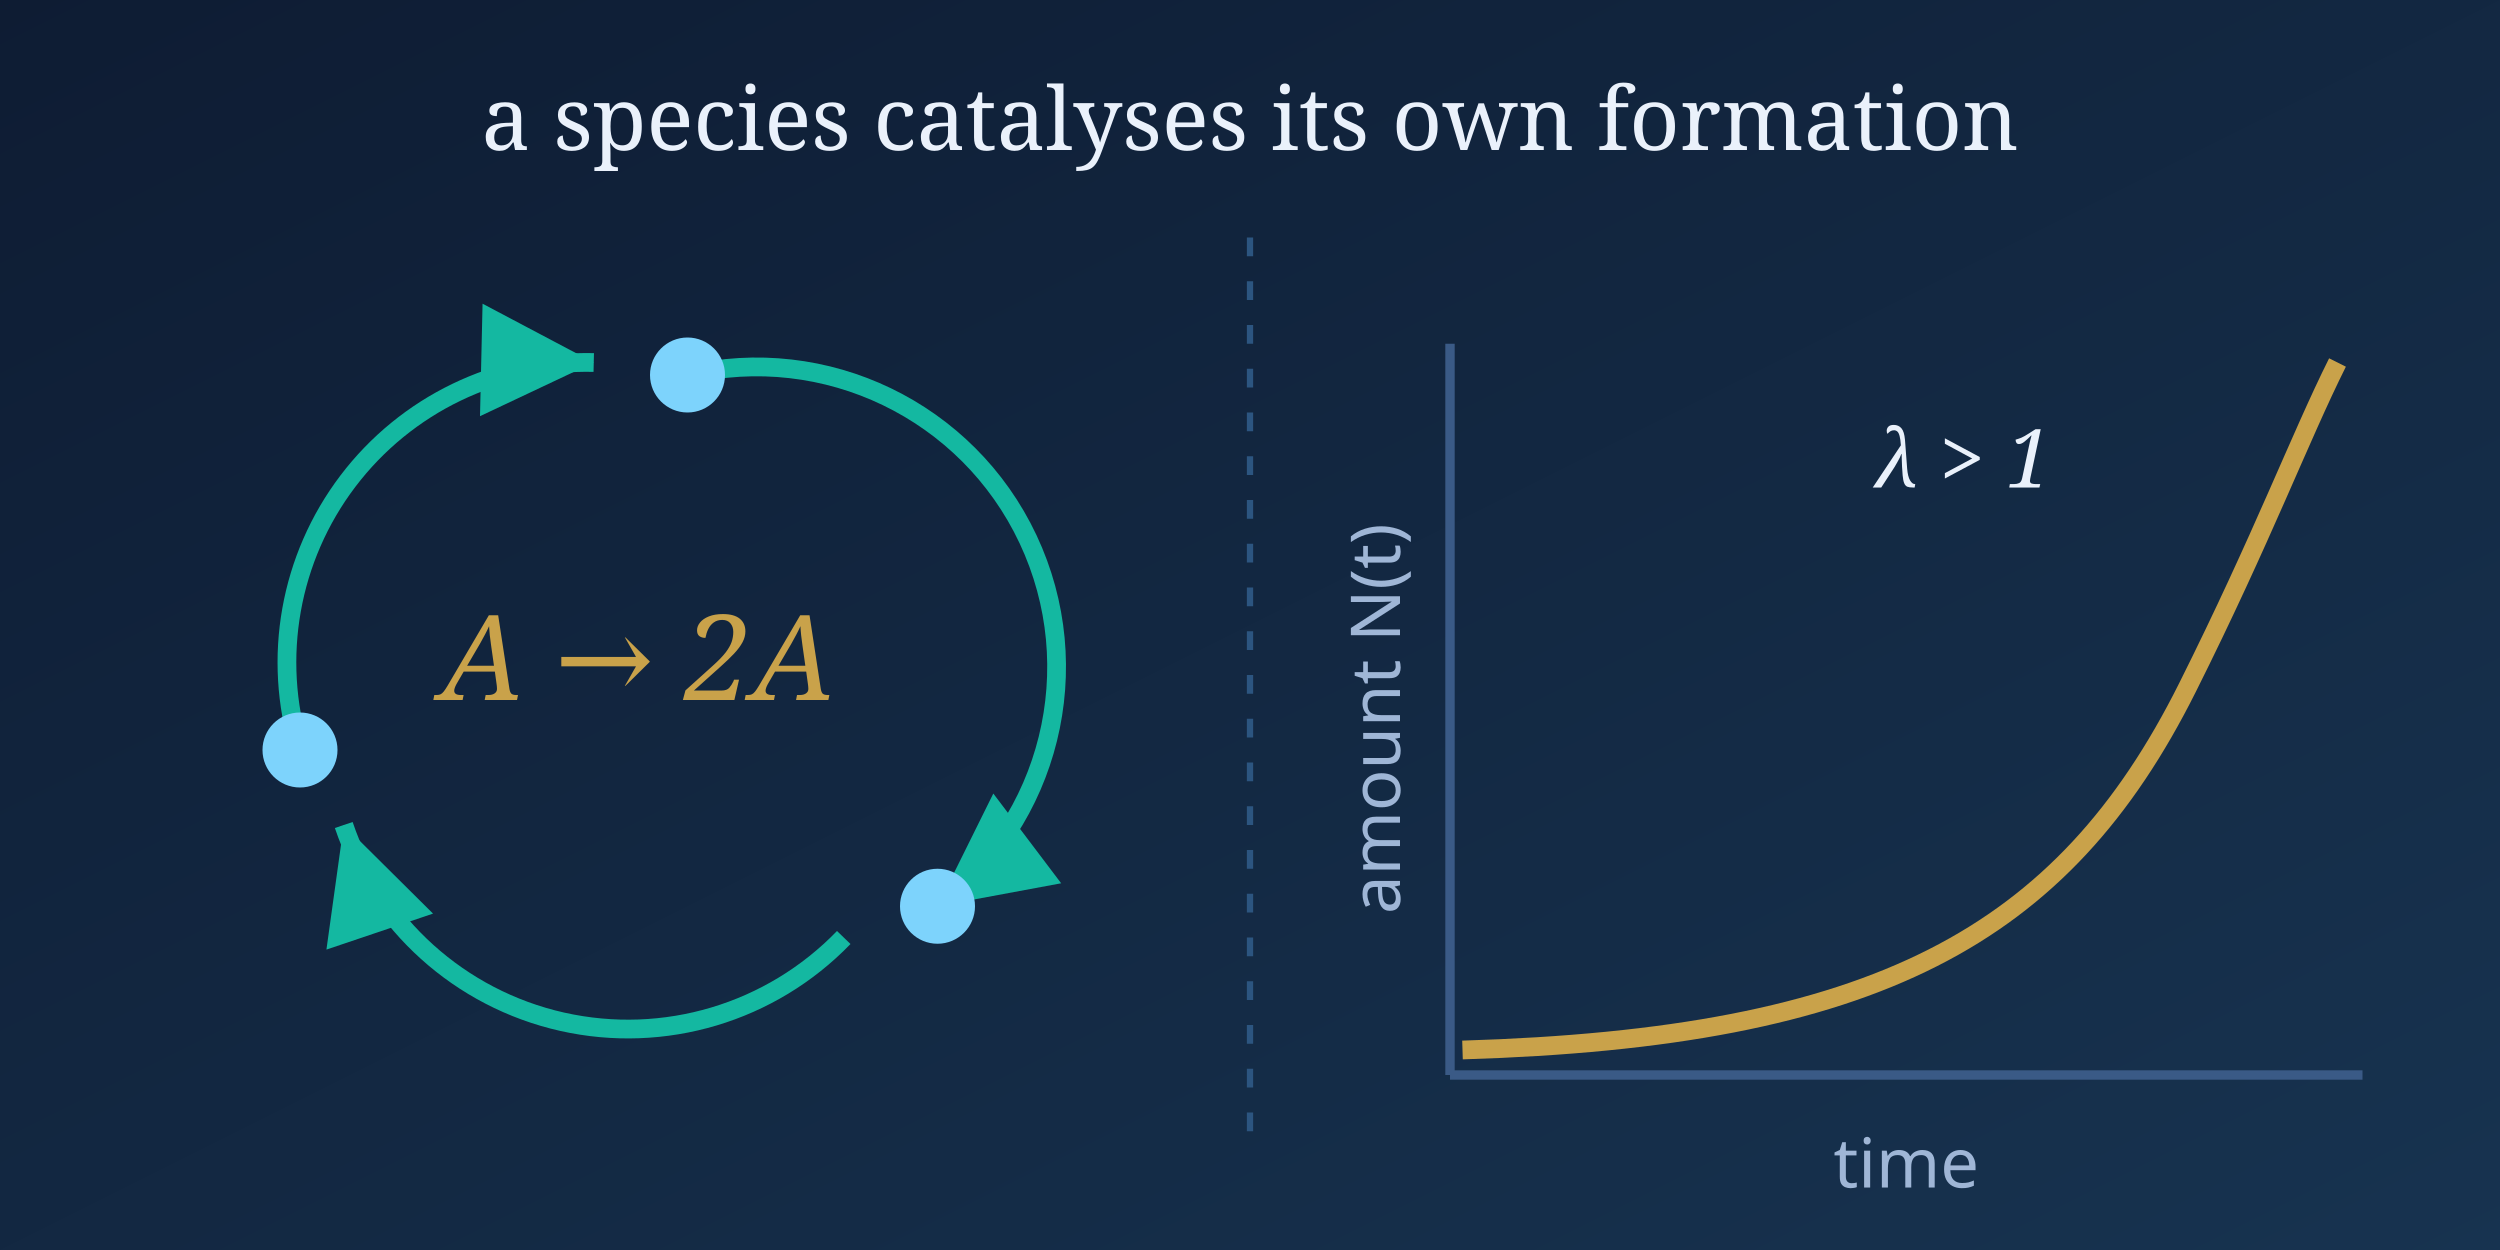
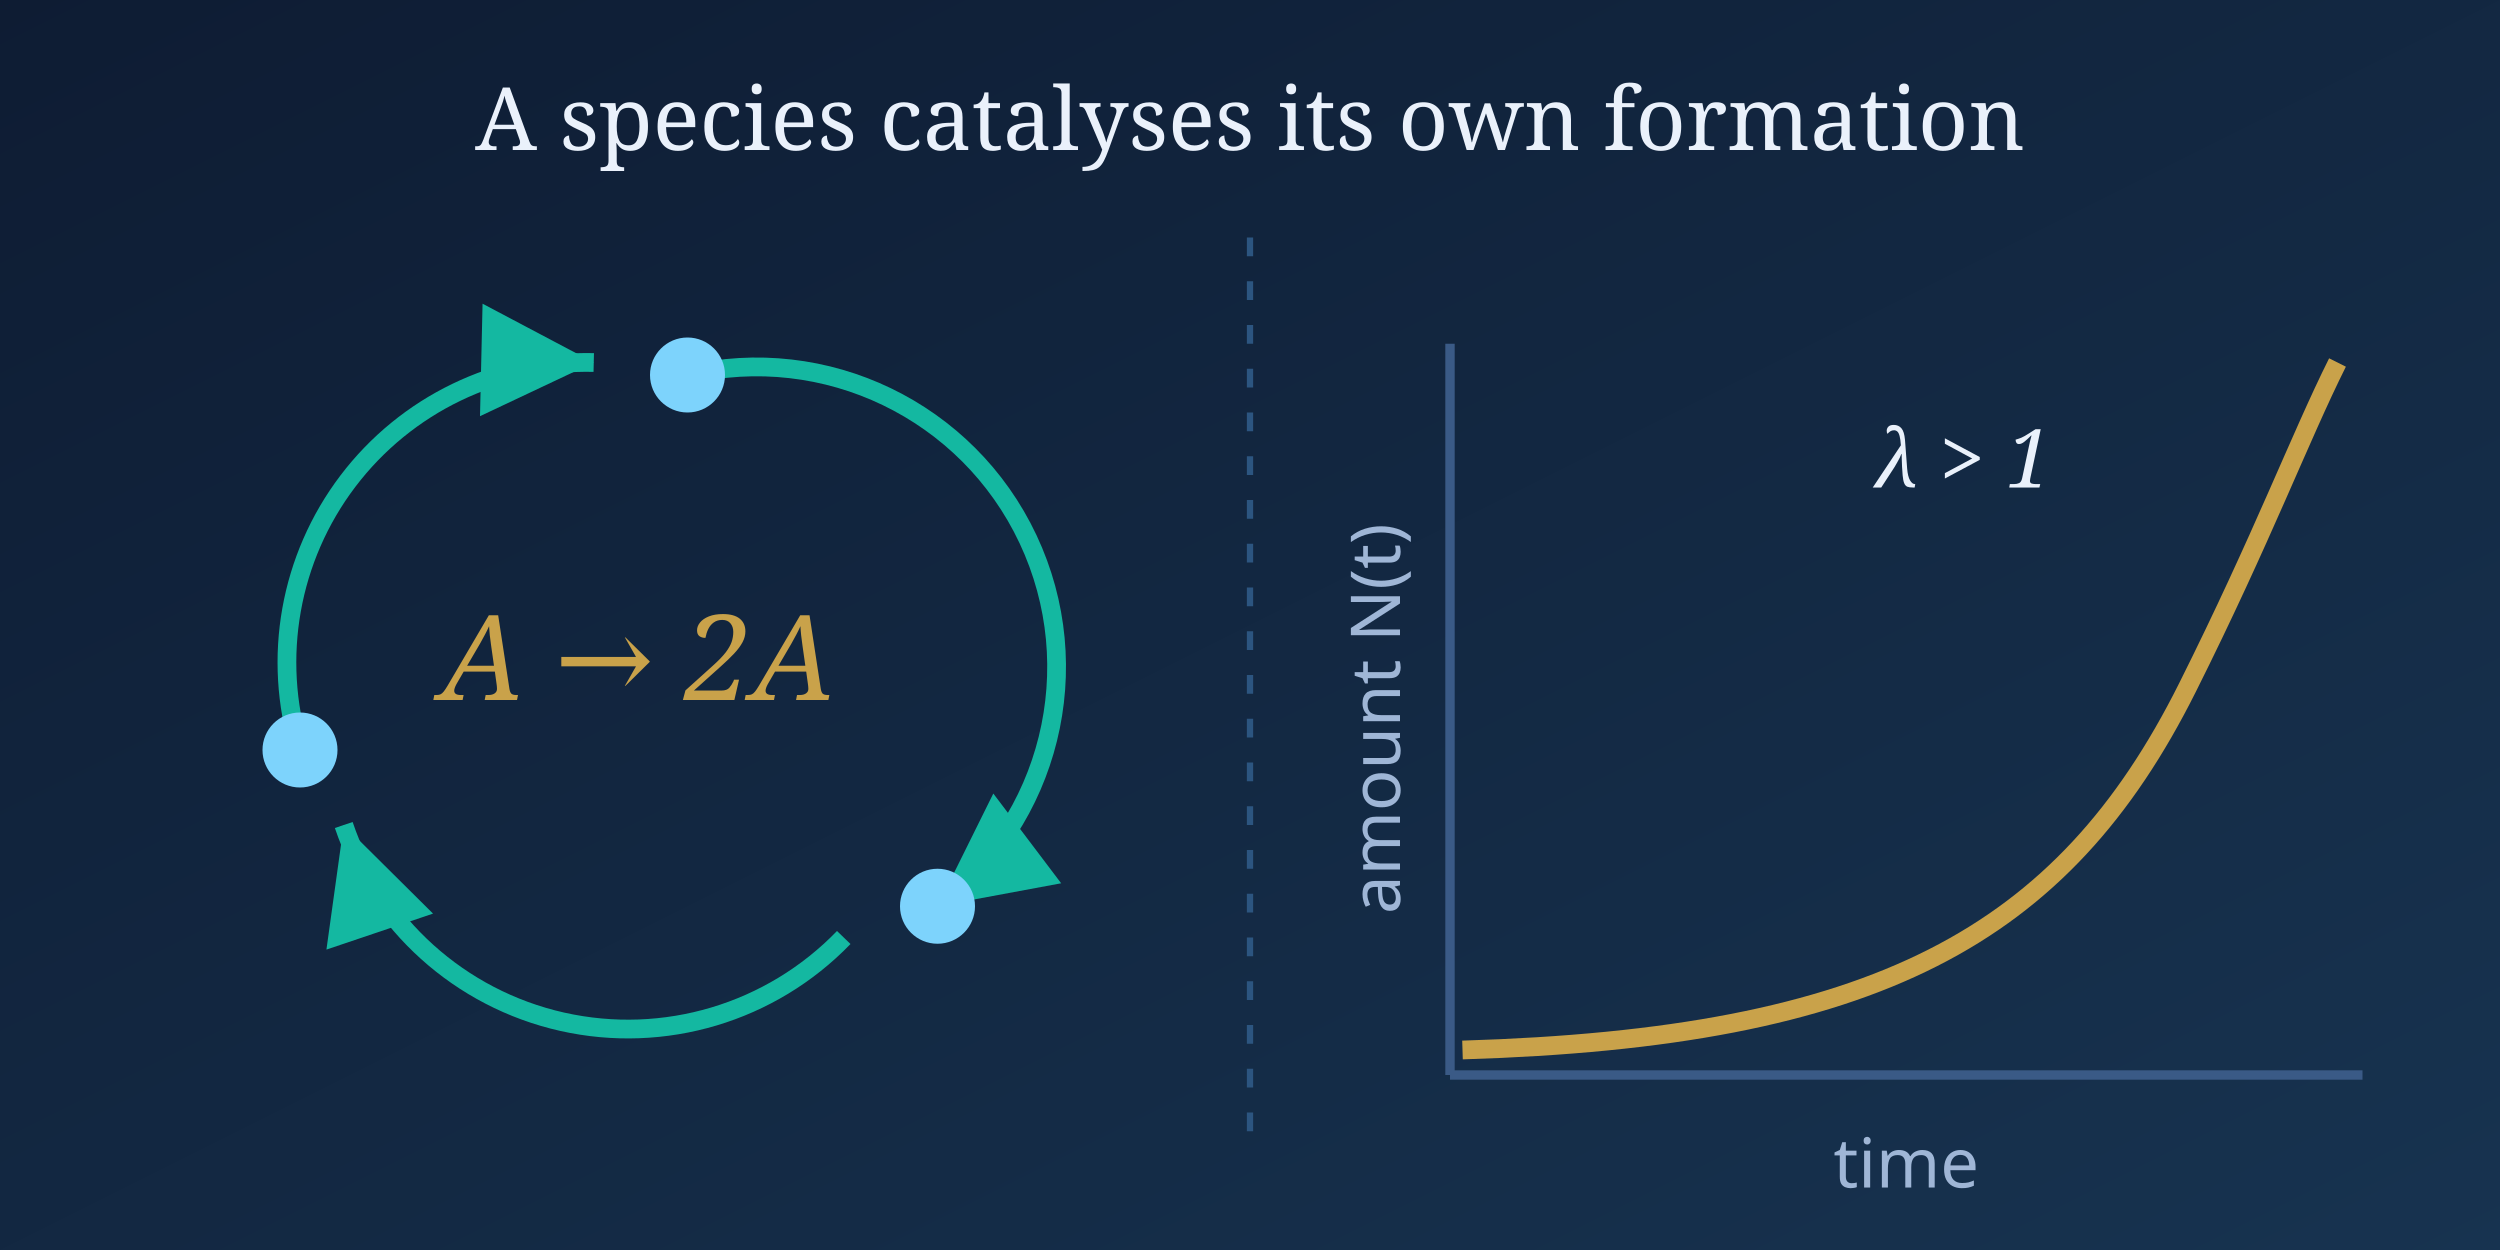
<svg xmlns="http://www.w3.org/2000/svg" viewBox="0 0 400 200" role="img" aria-label="Autocatalytic cycle drives exponential amplification">
  <defs>
    <linearGradient id="bg2" x1="0" y1="0" x2="1" y2="1">
      <stop offset="0" stop-color="#0e1c33" />
      <stop offset="1" stop-color="#173350" />
    </linearGradient>
    <marker id="ah2" markerWidth="9" markerHeight="9" refX="6" refY="3" orient="auto">
      <path d="M0,0 L6,3 L0,6 Z" fill="#14b8a1" />
    </marker>
  </defs>
  <rect width="400" height="200" fill="url(#bg2)" />
-   <text x="200" y="24" text-anchor="middle" fill="#eaf1fb" font-family="Georgia, serif" font-size="14">a species catalyses its own formation</text>
+   <text x="200" y="24" text-anchor="middle" fill="#eaf1fb" font-family="Georgia, serif" font-size="14">A species catalyses its own formation</text>
  <line x1="200" y1="38" x2="200" y2="185" stroke="#2c5580" stroke-width="1" stroke-dasharray="3 4" />
  <g fill="none" stroke="#14b8a1" stroke-width="3" marker-end="url(#ah2)">
    <path d="M110 60 A48 48 0 0 1 150 145" />
    <path d="M135 150 A48 48 0 0 1 55 132" />
    <path d="M48 120 A48 48 0 0 1 95 58" />
  </g>
  <text x="102" y="112" text-anchor="middle" fill="#c9a24a" font-family="Georgia, serif" font-style="italic" font-size="19">A → 2A</text>
  <g fill="#7dd3fc">
    <circle cx="110" cy="60" r="6" />
    <circle cx="150" cy="145" r="6" />
    <circle cx="48" cy="120" r="6" />
  </g>
  <g stroke="#3a5a86" stroke-width="1.5">
    <line x1="232" y1="55" x2="232" y2="172" />
    <line x1="232" y1="172" x2="378" y2="172" />
  </g>
  <path d="M234 168 C300 166 330 150 350 110 C362 86 368 70 374 58" fill="none" stroke="#c9a24a" stroke-width="3" />
  <text x="305" y="190" text-anchor="middle" fill="#9fb6d6" font-family="sans-serif" font-size="11">time</text>
  <text x="224" y="115" fill="#9fb6d6" font-family="sans-serif" font-size="11" transform="rotate(-90 224 115)" text-anchor="middle">amount N(t)</text>
  <text x="300" y="78" fill="#eaf1fb" font-family="Georgia, serif" font-style="italic" font-size="13">λ &gt; 1</text>
</svg>
